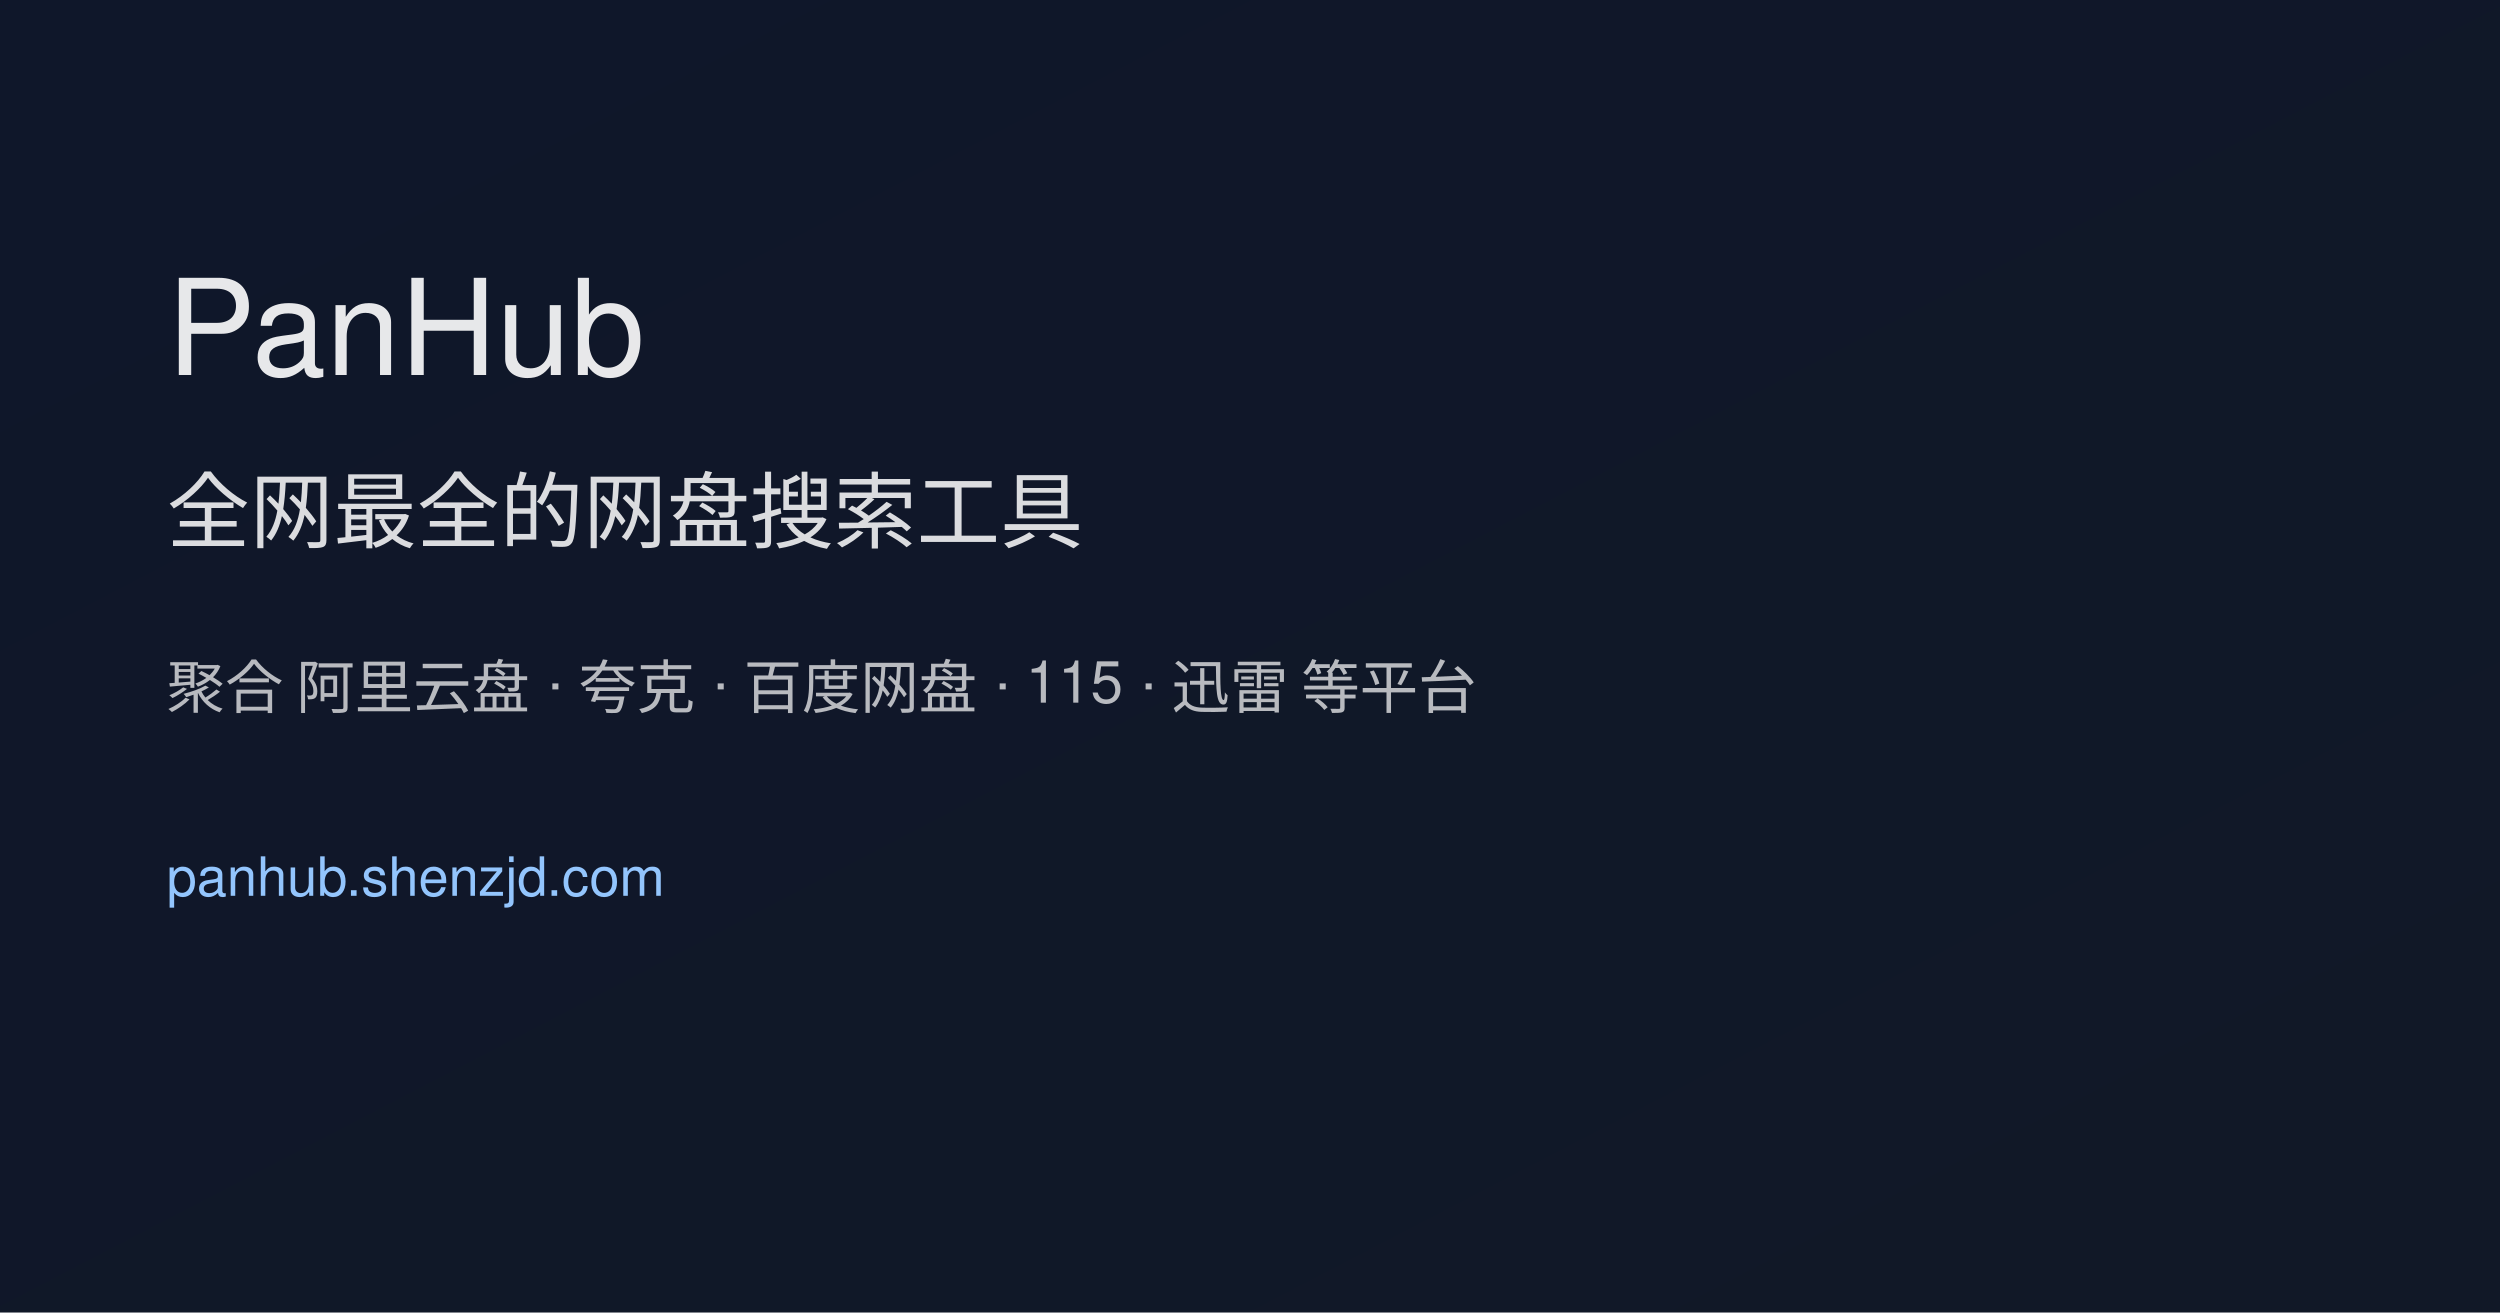
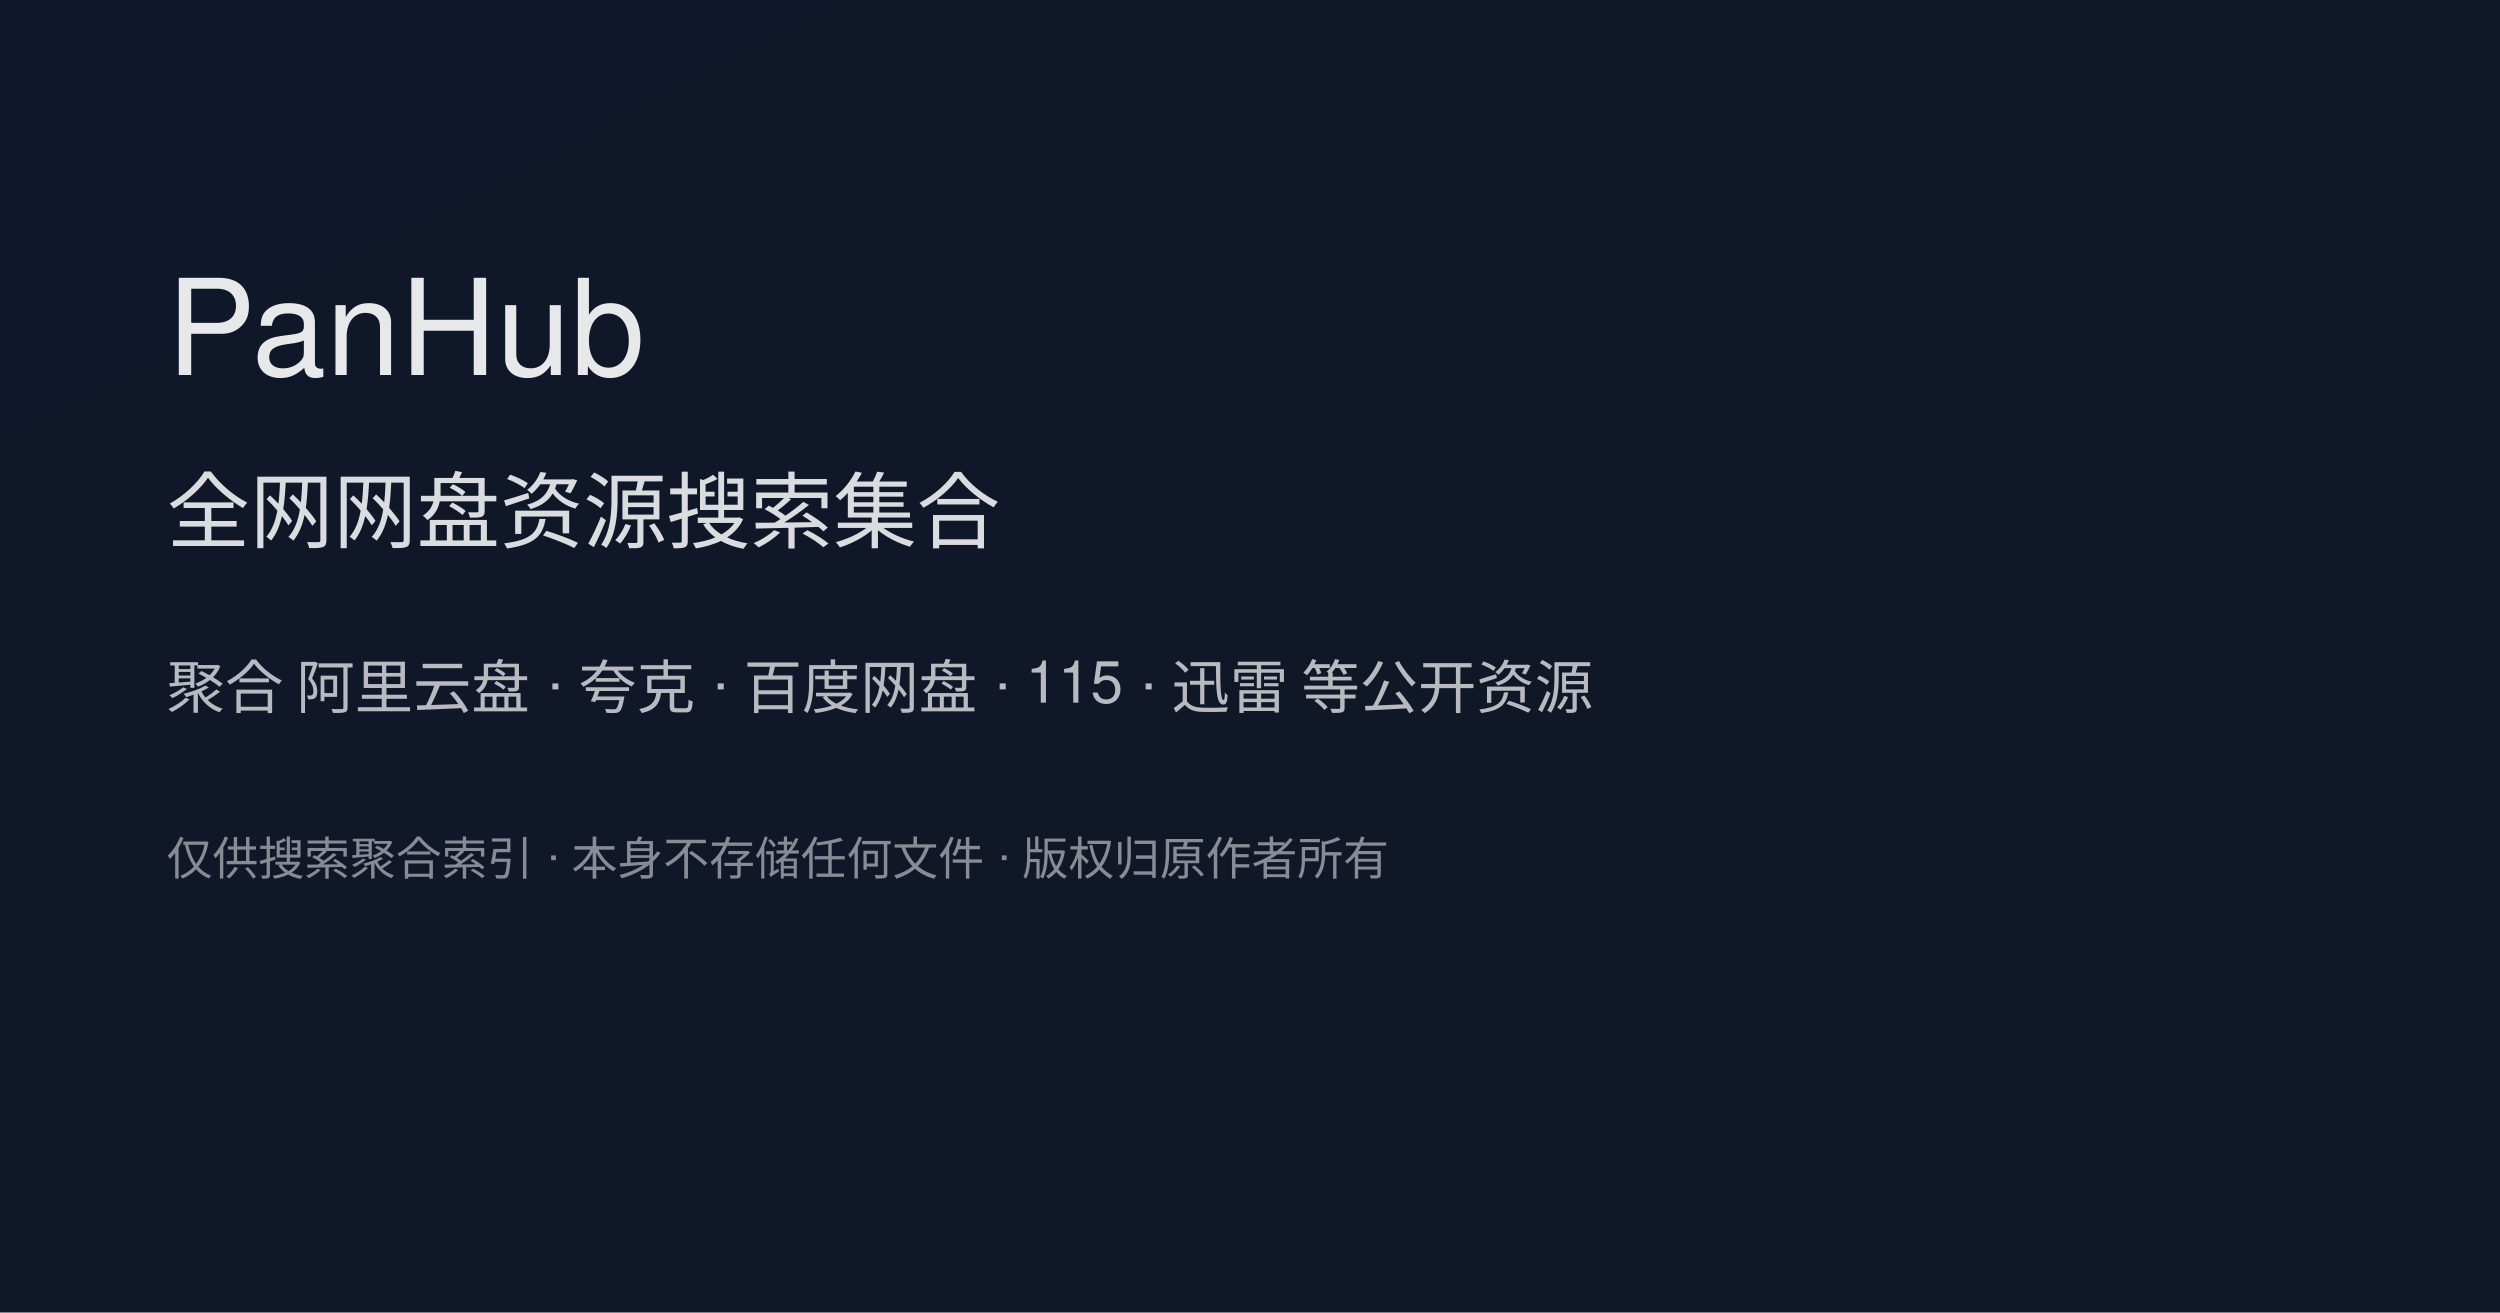
<svg xmlns="http://www.w3.org/2000/svg" width="1200" height="630" viewBox="0 0 1200 630">
  <defs>
    <linearGradient id="g" x1="0" y1="0" x2="1" y2="1">
      <stop offset="0%" stop-color="#0f172a" />
      <stop offset="100%" stop-color="#111827" />
    </linearGradient>
  </defs>
  <rect width="1200" height="630" fill="url(#g)" />
  <g fill="#ffffff" font-family="-apple-system,BlinkMacSystemFont,Segoe UI,Helvetica,Arial">
    <text x="80" y="180" font-size="64" opacity="0.9">PanHub</text>
-     <text x="80" y="260" font-size="40" opacity="0.85">全网最全的网盘搜索工具</text>
-     <text x="80" y="340" font-size="28" opacity="0.7">聚合 阿里云盘 · 夸克 · 百度网盘 · 115 · 迅雷 等平台</text>
-     <a href="https://panhub.shenzjd.com/" target="_blank" rel="noopener noreferrer">
-       <text x="80" y="430" font-size="26" fill="#93c5fd">panhub.shenzjd.com</text>
-     </a>
+     <text x="80" y="260" font-size="40" opacity="0.85">全网网盘资源搜索集合</text>
+     <text x="80" y="340" font-size="28" opacity="0.7">聚合 阿里云盘 · 夸克 · 百度网盘 · 115 · 迅雷 等公开资源</text>
+     <text x="80" y="420" font-size="22" opacity="0.5">仅供搜索聚合索引 · 本身不存储任何文件 · 版权归原作者所有</text>
  </g>
</svg>
